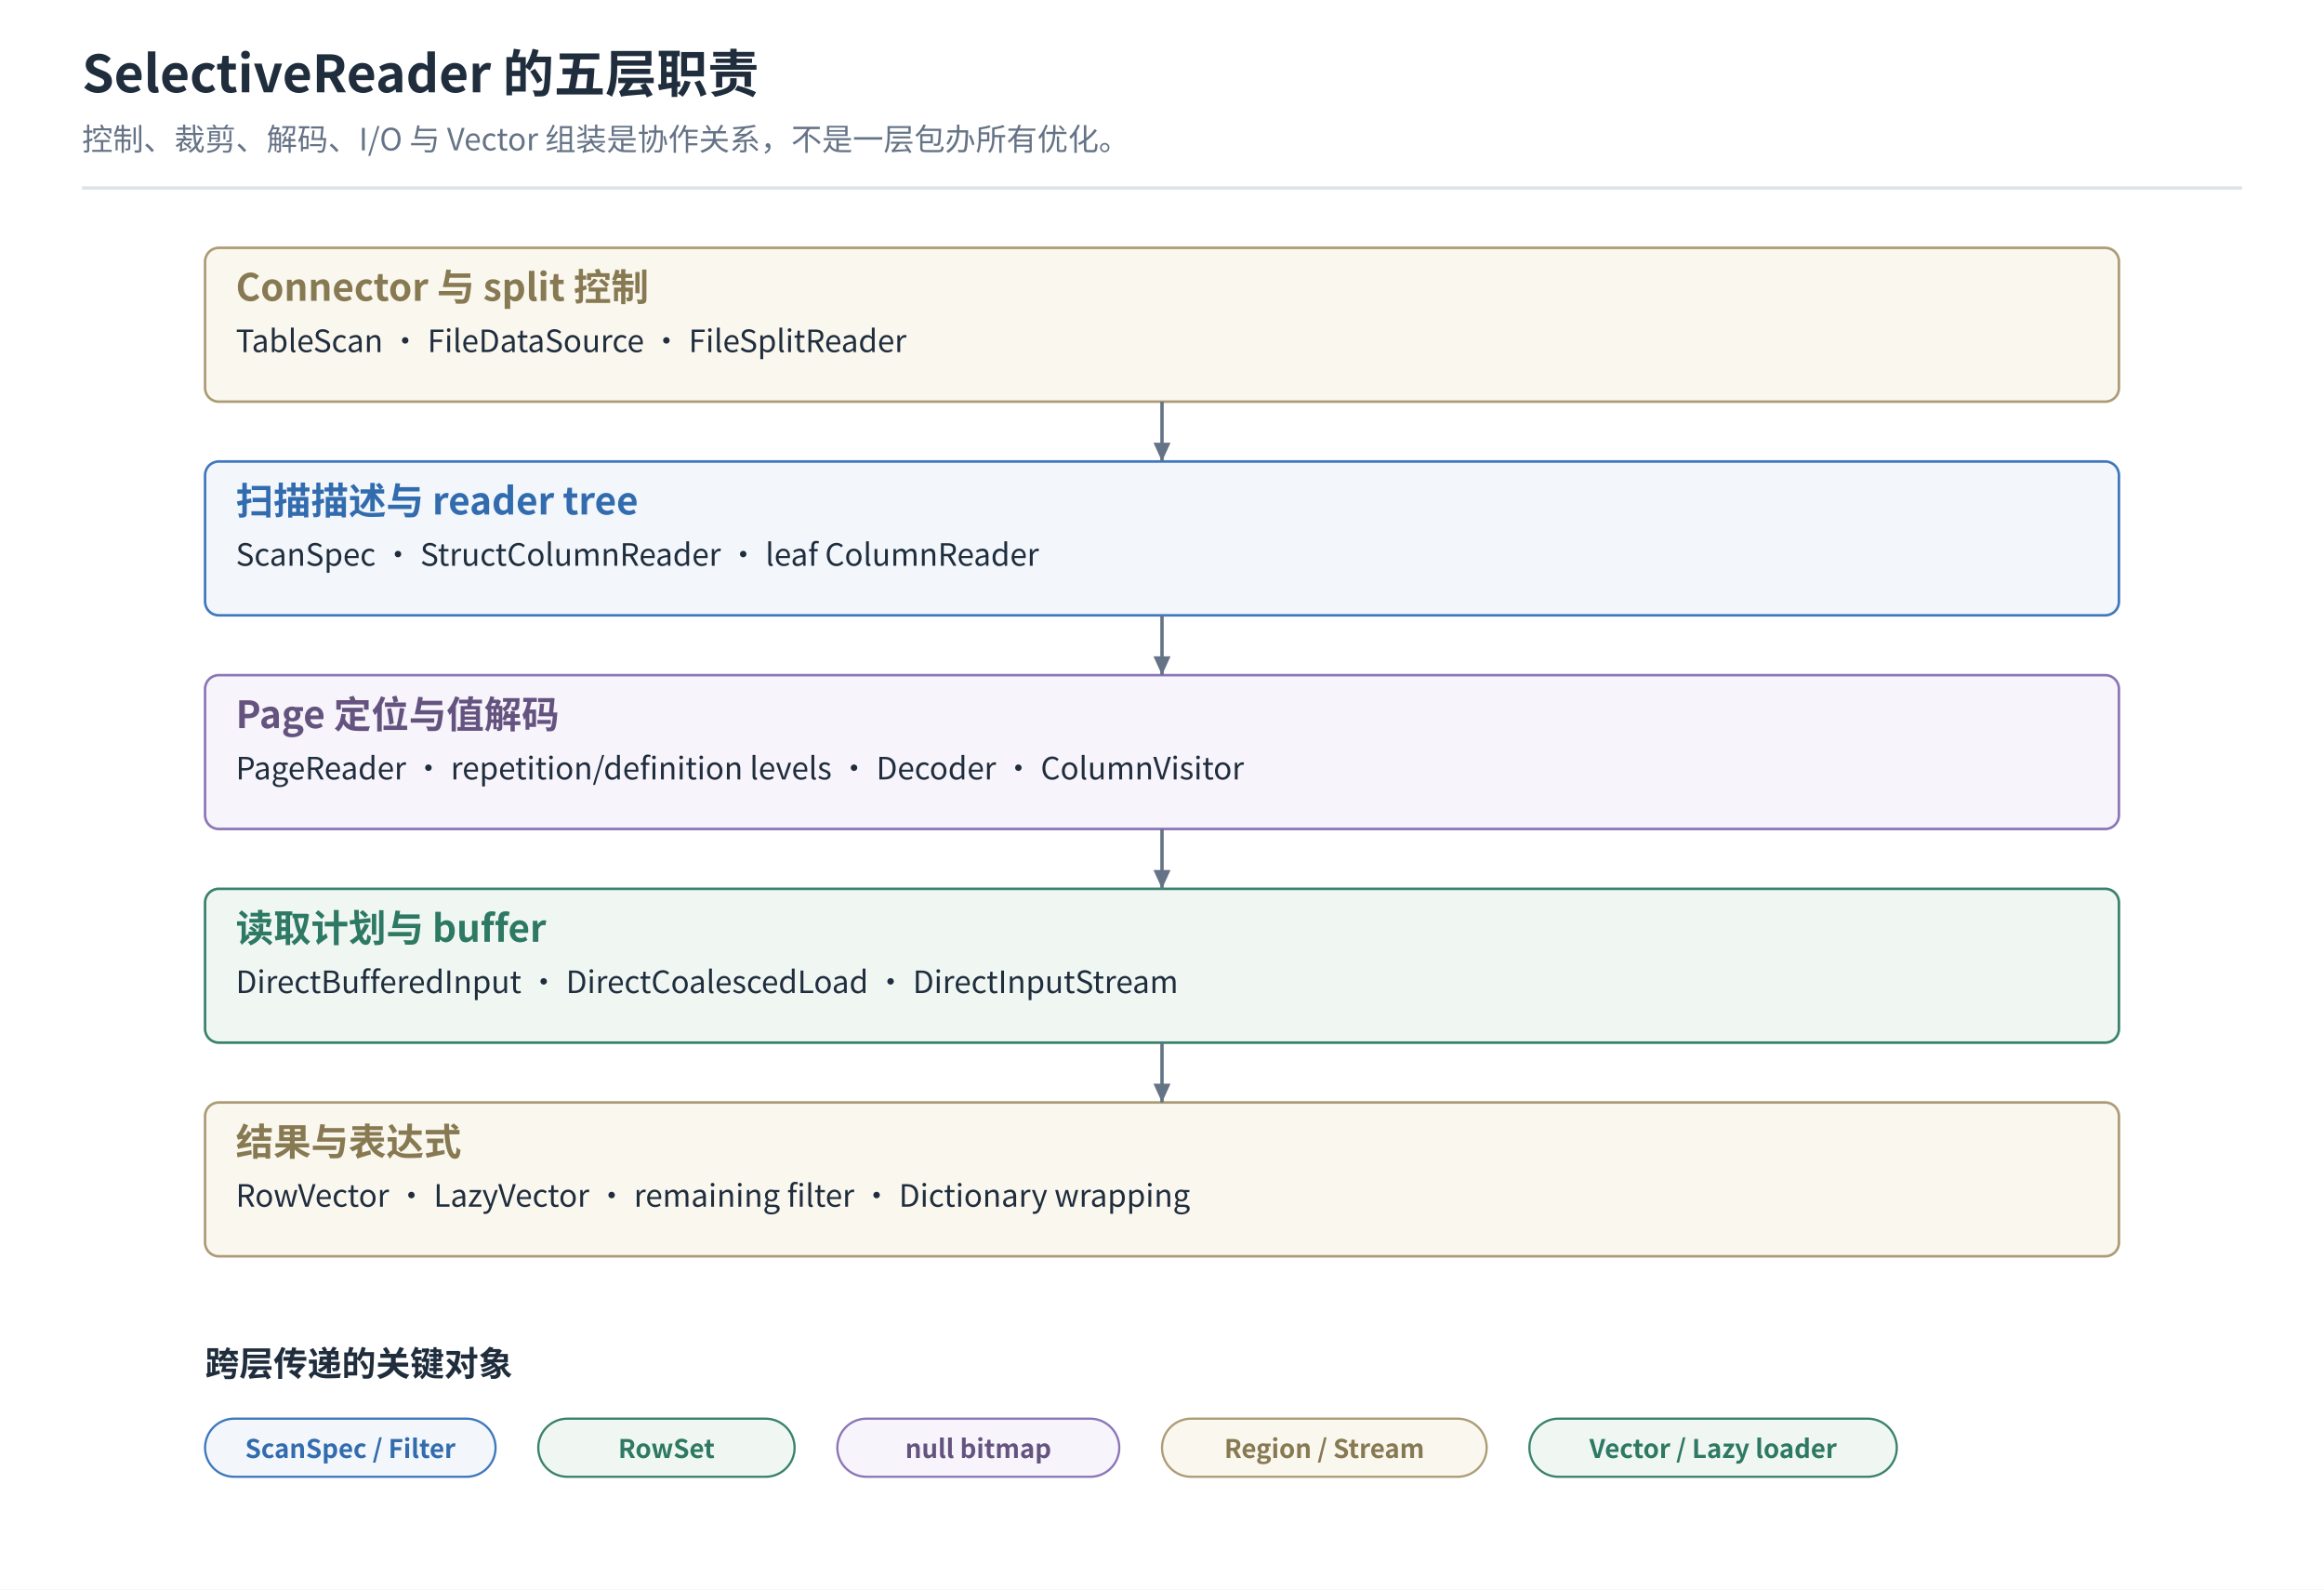
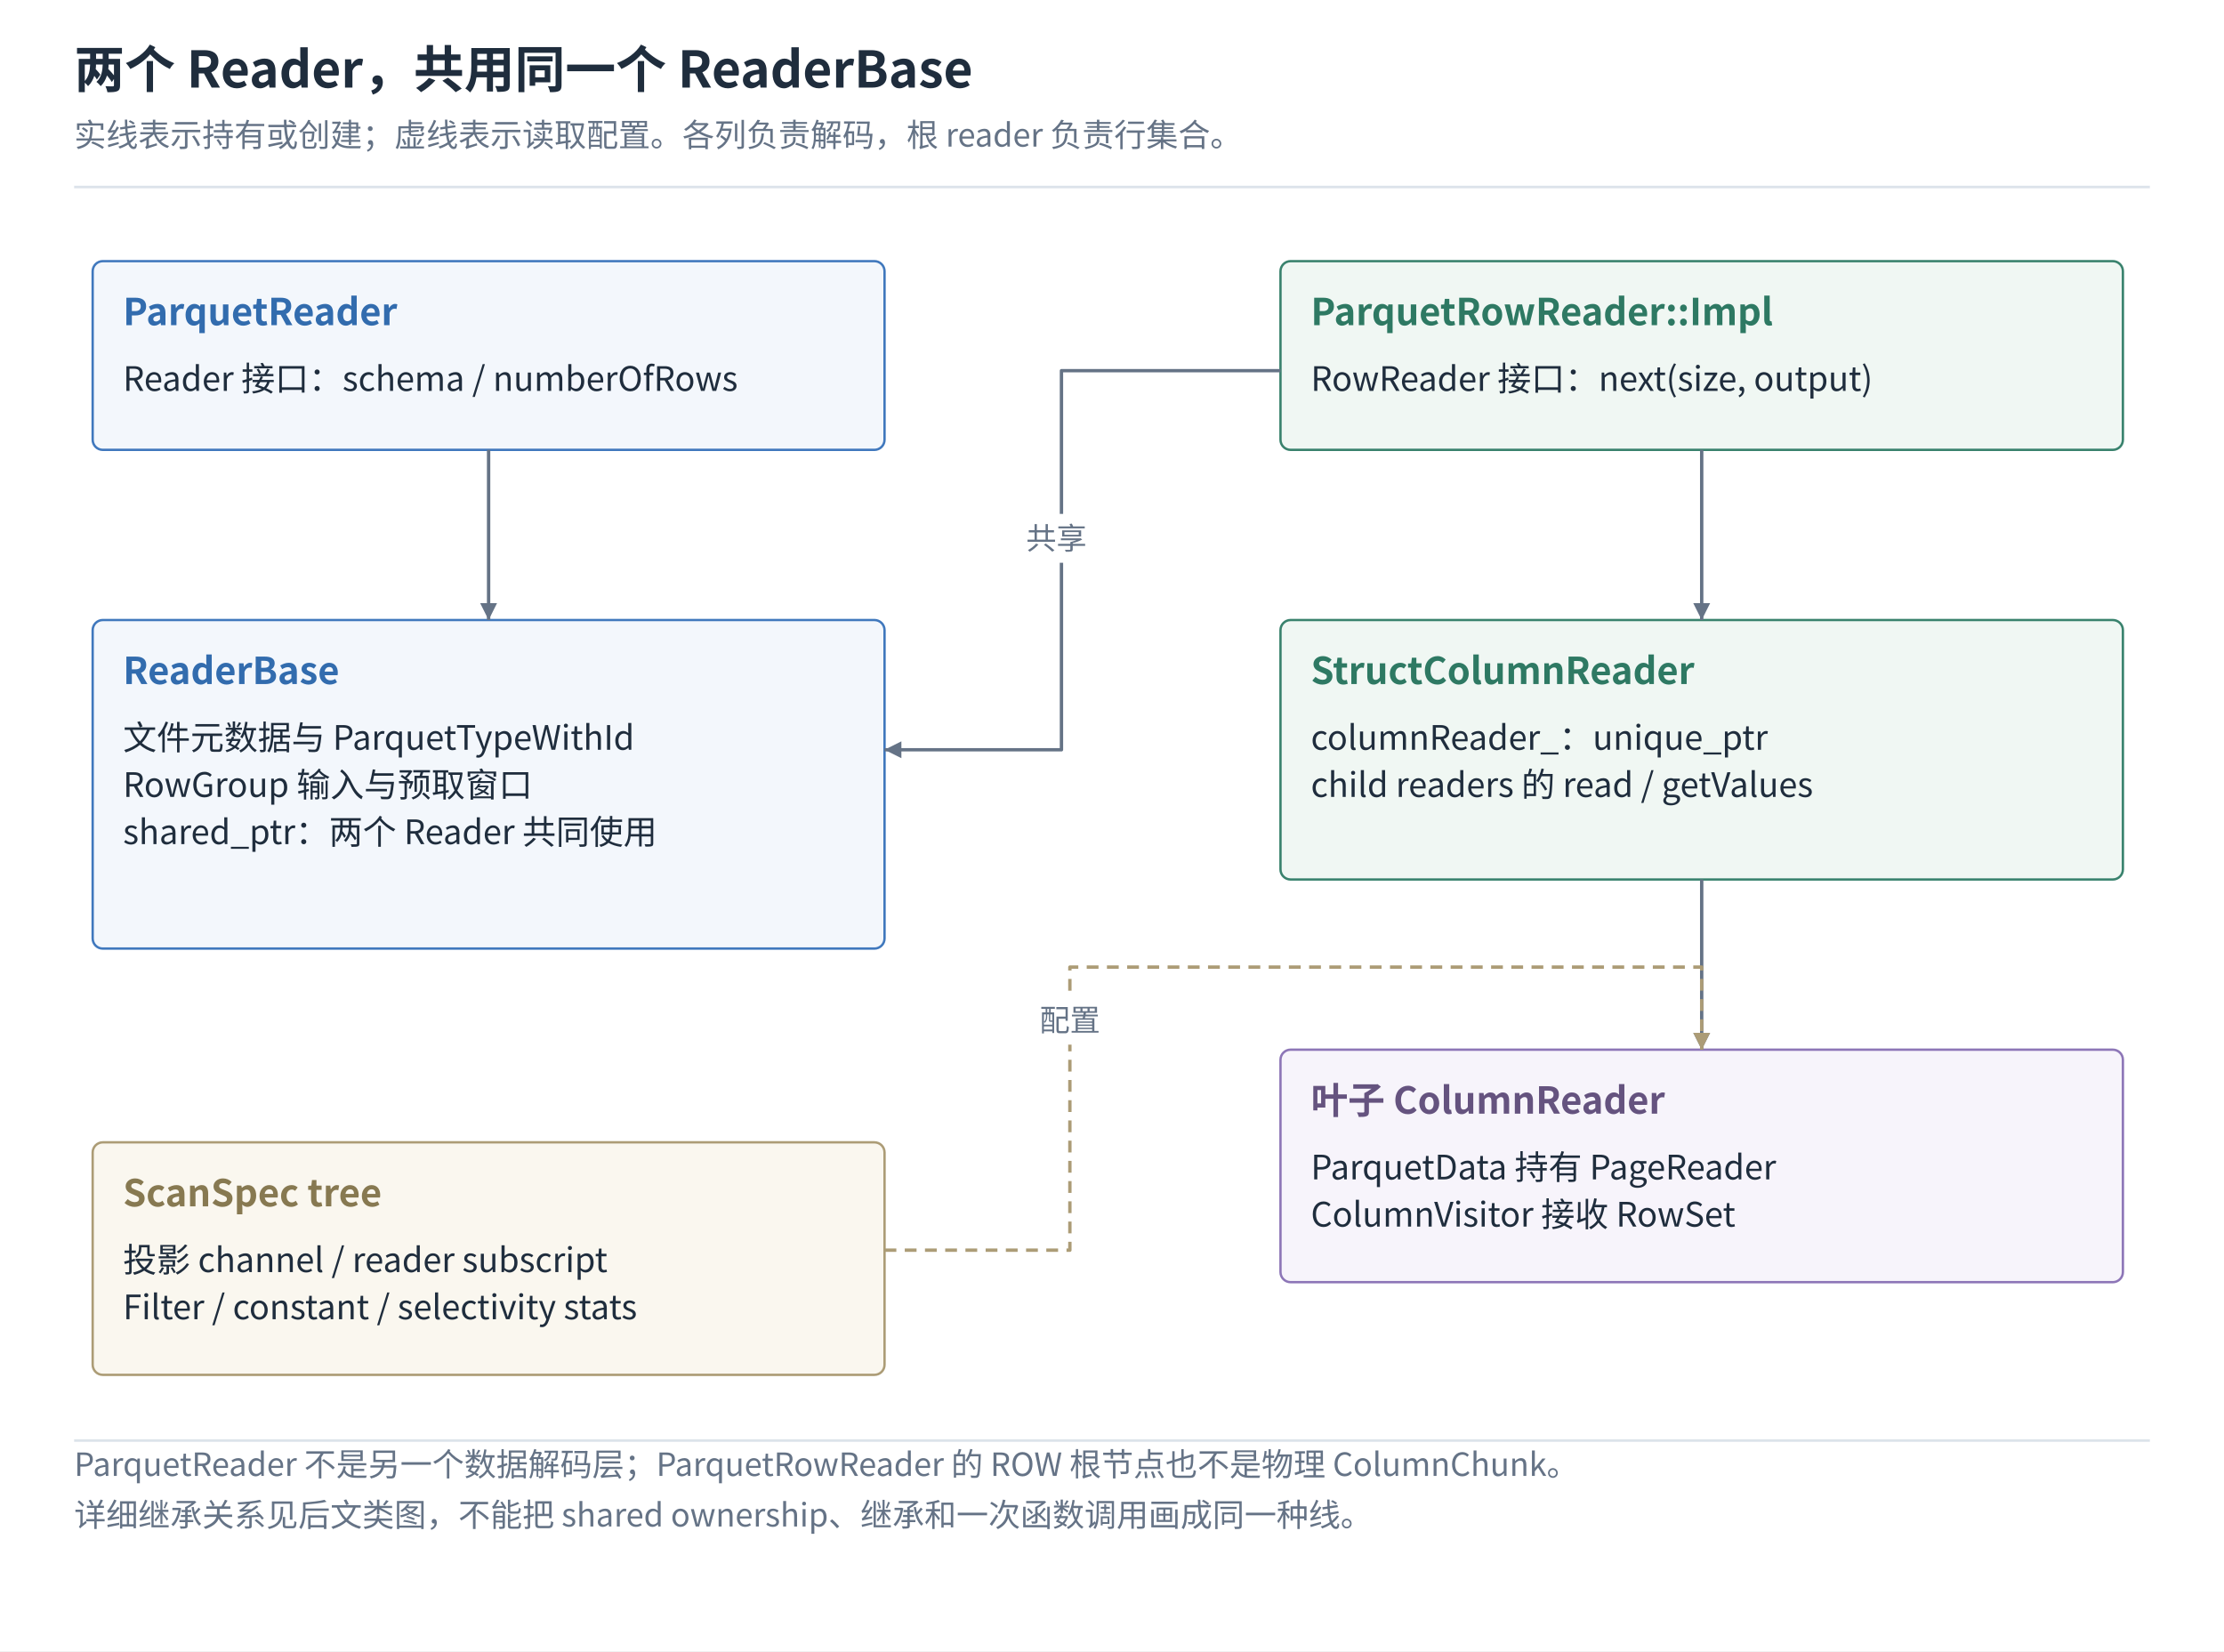
- <svg xmlns="http://www.w3.org/2000/svg" width="1360" height="930" viewBox="0 0 1360 930">
+ <svg xmlns="http://www.w3.org/2000/svg" width="1320" height="980" viewBox="0 0 1320 980">
  <defs>
-     <marker id="arrow" markerUnits="userSpaceOnUse" markerWidth="14" markerHeight="14" refX="11" refY="5" orient="auto">
-       <path d="M0,0 L11,5 L0,10 Z" fill="#657386" />
+     <marker id="arr-muted" markerUnits="userSpaceOnUse" markerWidth="11" markerHeight="11" refX="10" refY="5" orient="auto">
+       <path d="M0 0L10 5L0 10Z" fill="#657386" />
    </marker>
-     <marker id="arrow-blue" markerUnits="userSpaceOnUse" markerWidth="14" markerHeight="14" refX="11" refY="5" orient="auto">
-       <path d="M0,0 L11,5 L0,10 Z" fill="#4078bd" />
+     <marker id="arr-blue" markerUnits="userSpaceOnUse" markerWidth="11" markerHeight="11" refX="10" refY="5" orient="auto">
+       <path d="M0 0L10 5L0 10Z" fill="#4078bd" />
    </marker>
-     <style>text{font-family:'Noto Sans SC','Noto Sans CJK SC',Inter,Arial,sans-serif} .mono{font-family:SFMono-Regular,Consolas,'Liberation Mono',monospace}</style>
+     <marker id="arr-green" markerUnits="userSpaceOnUse" markerWidth="11" markerHeight="11" refX="10" refY="5" orient="auto">
+       <path d="M0 0L10 5L0 10Z" fill="#39826d" />
+     </marker>
+     <marker id="arr-purple" markerUnits="userSpaceOnUse" markerWidth="11" markerHeight="11" refX="10" refY="5" orient="auto">
+       <path d="M0 0L10 5L0 10Z" fill="#8d76b7" />
+     </marker>
+     <marker id="arr-warm" markerUnits="userSpaceOnUse" markerWidth="11" markerHeight="11" refX="10" refY="5" orient="auto">
+       <path d="M0 0L10 5L0 10Z" fill="#ac9c76" />
+     </marker>
+     <marker id="arr-red" markerUnits="userSpaceOnUse" markerWidth="11" markerHeight="11" refX="10" refY="5" orient="auto">
+       <path d="M0 0L10 5L0 10Z" fill="#a95f64" />
+     </marker>
  </defs>
-   <rect width="1360" height="930" fill="#fff" />
-   <text x="48" y="54" font-size="30" font-weight="700" fill="#1f2d3d">SelectiveReader 的五层职责</text>
-   <text x="48" y="88" font-size="18" fill="#657386">控制、裁剪、解码、I/O 与 Vector 组装是协作关系，不是一层包办所有优化。</text>
-   <line x1="48" y1="110" x2="1312" y2="110" stroke="#dce3ea" stroke-width="2" />
-   <rect x="120" y="145" width="1120" height="90" rx="8" fill="#faf7ef" stroke="#ac9c76" stroke-width="1.5" />
-   <text x="138" y="176" font-size="22" font-weight="700" fill="#877951" text-anchor="start" class="">Connector 与 split 控制</text>
-   <text x="138" y="206" font-size="18" font-weight="400" fill="#1f2d3d" text-anchor="start" class="">TableScan · FileDataSource · FileSplitReader</text>
-   <rect x="120" y="270" width="1120" height="90" rx="8" fill="#f3f7fc" stroke="#4078bd" stroke-width="1.5" />
-   <text x="138" y="301" font-size="22" font-weight="700" fill="#326cae" text-anchor="start" class="">扫描描述与 reader tree</text>
-   <text x="138" y="331" font-size="18" font-weight="400" fill="#1f2d3d" text-anchor="start" class="">ScanSpec · StructColumnReader · leaf ColumnReader</text>
-   <rect x="120" y="395" width="1120" height="90" rx="8" fill="#f7f4fb" stroke="#8d76b7" stroke-width="1.5" />
-   <text x="138" y="426" font-size="22" font-weight="700" fill="#65537f" text-anchor="start" class="">Page 定位与值解码</text>
-   <text x="138" y="456" font-size="18" font-weight="400" fill="#1f2d3d" text-anchor="start" class="">PageReader · repetition/definition levels · Decoder · ColumnVisitor</text>
-   <rect x="120" y="520" width="1120" height="90" rx="8" fill="#f0f7f3" stroke="#39826d" stroke-width="1.5" />
-   <text x="138" y="551" font-size="22" font-weight="700" fill="#2e7963" text-anchor="start" class="">读取计划与 buffer</text>
-   <text x="138" y="581" font-size="18" font-weight="400" fill="#1f2d3d" text-anchor="start" class="">DirectBufferedInput · DirectCoalescedLoad · DirectInputStream</text>
-   <rect x="120" y="645" width="1120" height="90" rx="8" fill="#faf7ef" stroke="#ac9c76" stroke-width="1.5" />
-   <text x="138" y="676" font-size="22" font-weight="700" fill="#877951" text-anchor="start" class="">结果与表达式</text>
-   <text x="138" y="706" font-size="18" font-weight="400" fill="#1f2d3d" text-anchor="start" class="">RowVector · LazyVector · remaining filter · Dictionary wrapping</text>
-   <line x1="680" y1="235" x2="680" y2="270" stroke="#657386" stroke-width="2" marker-end="url(#arrow)" />
-   <line x1="680" y1="360" x2="680" y2="395" stroke="#657386" stroke-width="2" marker-end="url(#arrow)" />
-   <line x1="680" y1="485" x2="680" y2="520" stroke="#657386" stroke-width="2" marker-end="url(#arrow)" />
-   <line x1="680" y1="610" x2="680" y2="645" stroke="#657386" stroke-width="2" marker-end="url(#arrow)" />
-   <text x="120" y="805" font-size="20" font-weight="700" fill="#1f2d3d" text-anchor="start" class="">跨层传递的关键对象</text>
-   <rect x="120" y="830" width="170" height="34" rx="17" fill="#f3f7fc" stroke="#4078bd" stroke-width="1.3" />
-   <text x="205.0" y="853" font-size="15" font-weight="600" fill="#326cae" text-anchor="middle" class="">ScanSpec / Filter</text>
-   <rect x="315" y="830" width="150" height="34" rx="17" fill="#f0f7f3" stroke="#39826d" stroke-width="1.3" />
-   <text x="390.0" y="853" font-size="15" font-weight="600" fill="#2e7963" text-anchor="middle" class="">RowSet</text>
-   <rect x="490" y="830" width="165" height="34" rx="17" fill="#f7f4fb" stroke="#8d76b7" stroke-width="1.3" />
-   <text x="572.5" y="853" font-size="15" font-weight="600" fill="#65537f" text-anchor="middle" class="">null bitmap</text>
-   <rect x="680" y="830" width="190" height="34" rx="17" fill="#faf7ef" stroke="#ac9c76" stroke-width="1.3" />
-   <text x="775.0" y="853" font-size="15" font-weight="600" fill="#877951" text-anchor="middle" class="">Region / Stream</text>
-   <rect x="895" y="830" width="215" height="34" rx="17" fill="#f0f7f3" stroke="#39826d" stroke-width="1.3" />
-   <text x="1002.5" y="853" font-size="15" font-weight="600" fill="#2e7963" text-anchor="middle" class="">Vector / Lazy loader</text>
+   <rect x="0" y="0" width="1320" height="980" rx="0" fill="#fff" stroke="none" stroke-width="0" />
+   <text x="44" y="52" font-family="Noto Sans CJK SC, Noto Sans SC, Arial, sans-serif" font-size="30" font-weight="700" text-anchor="start" fill="#1f2d3d">两个 Reader，共用同一个 ReaderBase</text>
+   <text x="44" y="87" font-family="Noto Sans CJK SC, Noto Sans SC, Arial, sans-serif" font-size="19" font-weight="400" text-anchor="start" fill="#657386">实线表示持有或创建；虚线表示读取配置。各列负责解码，根 reader 负责行集合。</text>
+   <path d="M44 111L1276 111" fill="none" stroke="#dce3ea" stroke-width="1.5" stroke-linejoin="round" />
+   <rect x="55" y="155" width="470" height="112" rx="6" fill="#f3f7fc" stroke="#4078bd" stroke-width="1.4" />
+   <text x="73" y="193" font-family="Noto Sans CJK SC, Noto Sans SC, Arial, sans-serif" font-size="22" font-weight="700" text-anchor="start" fill="#326cae">ParquetReader</text>
+   <text x="73" y="232" font-family="Noto Sans CJK SC, Noto Sans SC, Arial, sans-serif" font-size="20" font-weight="400" text-anchor="start" fill="#1f2d3d">Reader 接口：schema / numberOfRows</text>
+   <rect x="760" y="155" width="500" height="112" rx="6" fill="#f0f7f3" stroke="#39826d" stroke-width="1.4" />
+   <text x="778" y="193" font-family="Noto Sans CJK SC, Noto Sans SC, Arial, sans-serif" font-size="22" font-weight="700" text-anchor="start" fill="#2e7963">ParquetRowReader::Impl</text>
+   <text x="778" y="232" font-family="Noto Sans CJK SC, Noto Sans SC, Arial, sans-serif" font-size="20" font-weight="400" text-anchor="start" fill="#1f2d3d">RowReader 接口：next(size, output)</text>
+   <rect x="55" y="368" width="470" height="195" rx="6" fill="#f3f7fc" stroke="#4078bd" stroke-width="1.4" />
+   <text x="73" y="406" font-family="Noto Sans CJK SC, Noto Sans SC, Arial, sans-serif" font-size="22" font-weight="700" text-anchor="start" fill="#326cae">ReaderBase</text>
+   <text x="73" y="445" font-family="Noto Sans CJK SC, Noto Sans SC, Arial, sans-serif" font-size="20" font-weight="400" text-anchor="start" fill="#1f2d3d">文件元数据与 ParquetTypeWithId</text>
+   <text x="73" y="473" font-family="Noto Sans CJK SC, Noto Sans SC, Arial, sans-serif" font-size="20" font-weight="400" text-anchor="start" fill="#1f2d3d">RowGroup 输入与预取窗口</text>
+   <text x="73" y="501" font-family="Noto Sans CJK SC, Noto Sans SC, Arial, sans-serif" font-size="20" font-weight="400" text-anchor="start" fill="#1f2d3d">shared_ptr：两个 Reader 共同使用</text>
+   <rect x="760" y="368" width="500" height="154" rx="6" fill="#f0f7f3" stroke="#39826d" stroke-width="1.4" />
+   <text x="778" y="406" font-family="Noto Sans CJK SC, Noto Sans SC, Arial, sans-serif" font-size="22" font-weight="700" text-anchor="start" fill="#2e7963">StructColumnReader</text>
+   <text x="778" y="445" font-family="Noto Sans CJK SC, Noto Sans SC, Arial, sans-serif" font-size="20" font-weight="400" text-anchor="start" fill="#1f2d3d">columnReader_：unique_ptr</text>
+   <text x="778" y="473" font-family="Noto Sans CJK SC, Noto Sans SC, Arial, sans-serif" font-size="20" font-weight="400" text-anchor="start" fill="#1f2d3d">child readers 的 read / getValues</text>
+   <path d="M290 267L290 368" fill="none" stroke="#657386" stroke-width="2" stroke-linejoin="round" marker-end="url(#arr-muted)" />
+   <path d="M1010 267L1010 368" fill="none" stroke="#657386" stroke-width="2" stroke-linejoin="round" marker-end="url(#arr-muted)" />
+   <path d="M760 220H630V445H525" fill="none" stroke="#657386" stroke-width="2" stroke-linejoin="round" marker-end="url(#arr-muted)" />
+   <rect x="599.0" y="305" width="56.0" height="29" rx="3" fill="#fff" stroke="none" stroke-width="1.4" />
+   <text x="627" y="326" font-family="Noto Sans CJK SC, Noto Sans SC, Arial, sans-serif" font-size="18" font-weight="400" text-anchor="middle" fill="#657386">共享</text>
+   <rect x="55" y="678" width="470" height="138" rx="6" fill="#faf7ef" stroke="#ac9c76" stroke-width="1.4" />
+   <text x="73" y="716" font-family="Noto Sans CJK SC, Noto Sans SC, Arial, sans-serif" font-size="22" font-weight="700" text-anchor="start" fill="#877951">ScanSpec tree</text>
+   <text x="73" y="755" font-family="Noto Sans CJK SC, Noto Sans SC, Arial, sans-serif" font-size="20" font-weight="400" text-anchor="start" fill="#1f2d3d">投影 channel / reader subscript</text>
+   <text x="73" y="783" font-family="Noto Sans CJK SC, Noto Sans SC, Arial, sans-serif" font-size="20" font-weight="400" text-anchor="start" fill="#1f2d3d">Filter / constant / selectivity stats</text>
+   <rect x="760" y="623" width="500" height="138" rx="6" fill="#f7f4fb" stroke="#8d76b7" stroke-width="1.4" />
+   <text x="778" y="661" font-family="Noto Sans CJK SC, Noto Sans SC, Arial, sans-serif" font-size="22" font-weight="700" text-anchor="start" fill="#65537f">叶子 ColumnReader</text>
+   <text x="778" y="700" font-family="Noto Sans CJK SC, Noto Sans SC, Arial, sans-serif" font-size="20" font-weight="400" text-anchor="start" fill="#1f2d3d">ParquetData 持有 PageReader</text>
+   <text x="778" y="728" font-family="Noto Sans CJK SC, Noto Sans SC, Arial, sans-serif" font-size="20" font-weight="400" text-anchor="start" fill="#1f2d3d">ColumnVisitor 接收 RowSet</text>
+   <path d="M1010 522L1010 623" fill="none" stroke="#657386" stroke-width="2" stroke-linejoin="round" marker-end="url(#arr-muted)" />
+   <path d="M525 742H635V574H1010V623" fill="none" stroke="#ac9c76" stroke-width="2" stroke-linejoin="round" marker-end="url(#arr-warm)" stroke-dasharray="7 5" />
+   <rect x="607.0" y="591" width="56.0" height="29" rx="3" fill="#fff" stroke="none" stroke-width="1.4" />
+   <text x="635" y="612" font-family="Noto Sans CJK SC, Noto Sans SC, Arial, sans-serif" font-size="18" font-weight="400" text-anchor="middle" fill="#657386">配置</text>
+   <path d="M44 855L1276 855" fill="none" stroke="#dce3ea" stroke-width="1.5" stroke-linejoin="round" />
+   <text x="44" y="876" font-family="Noto Sans CJK SC, Noto Sans SC, Arial, sans-serif" font-size="19" font-weight="400" text-anchor="start" fill="#657386">ParquetReader 不是另一个数据解码层；ParquetRowReader 的 ROW 根节点也不是物理 ColumnChunk。</text>
+   <text x="44" y="906" font-family="Noto Sans CJK SC, Noto Sans SC, Arial, sans-serif" font-size="19" font-weight="400" text-anchor="start" fill="#657386">详细继承关系见后文类图，不能把 shared ownership、继承和一次函数调用画成同一种线。</text>
</svg>
